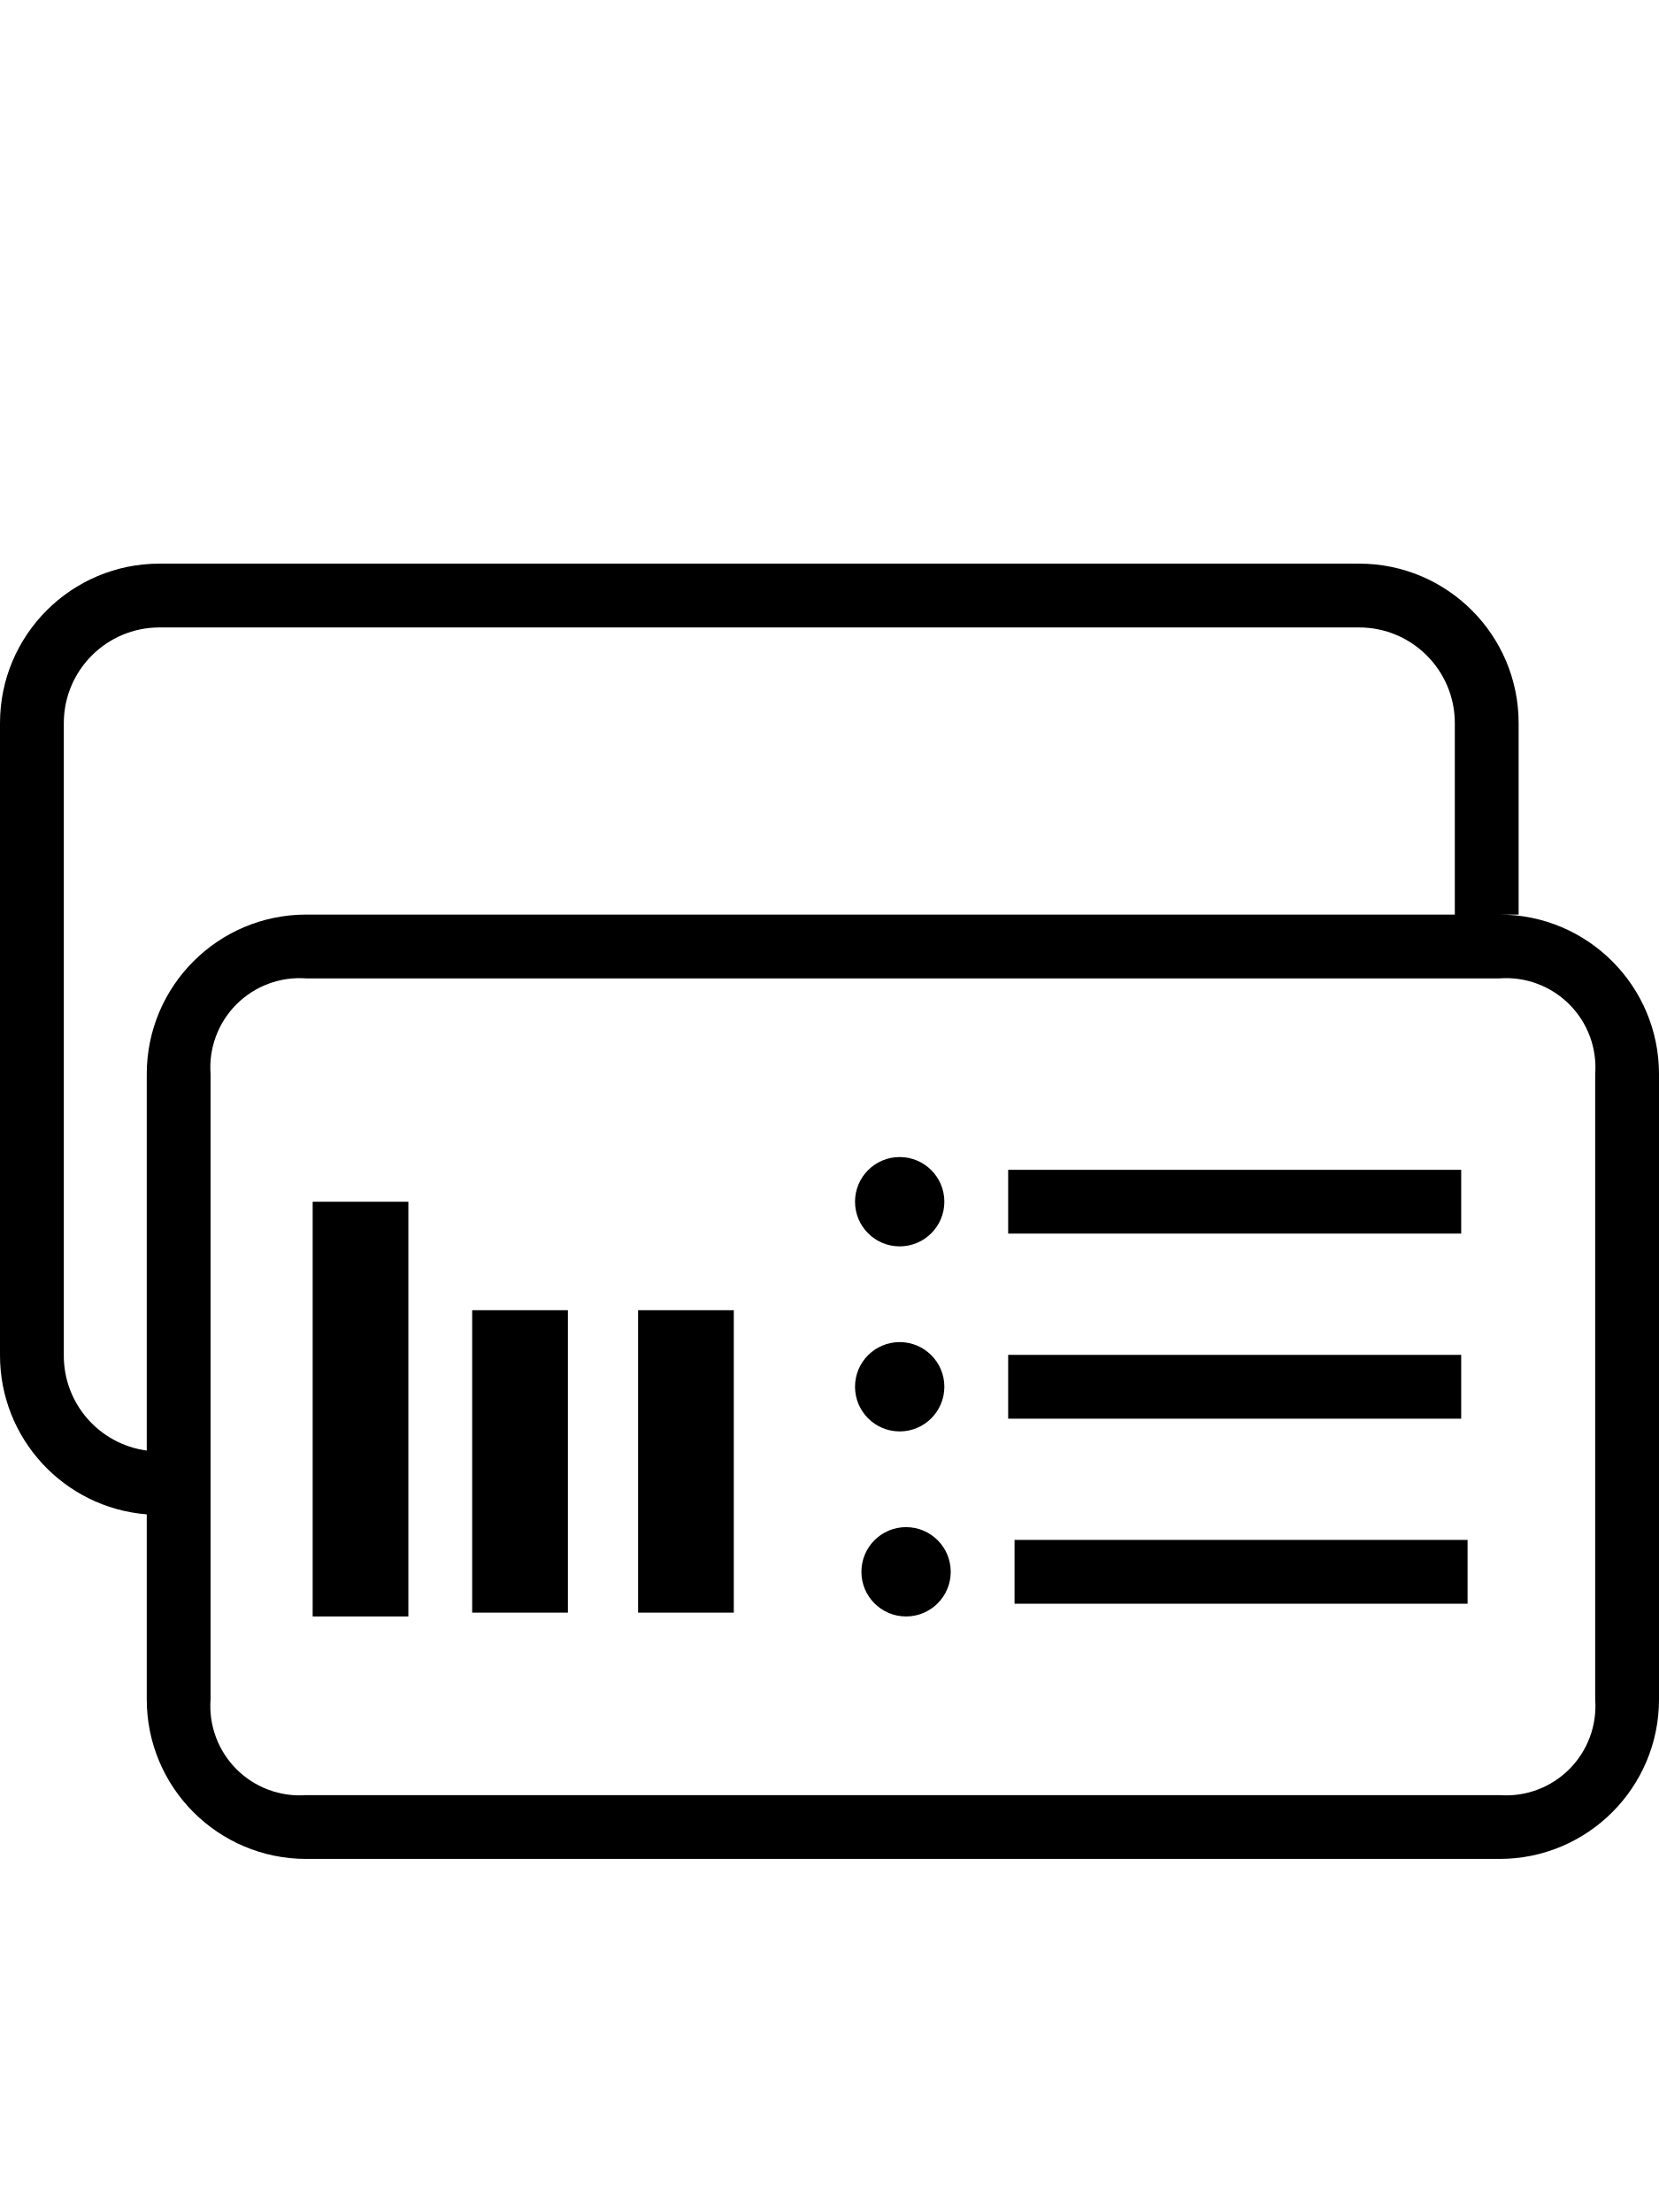
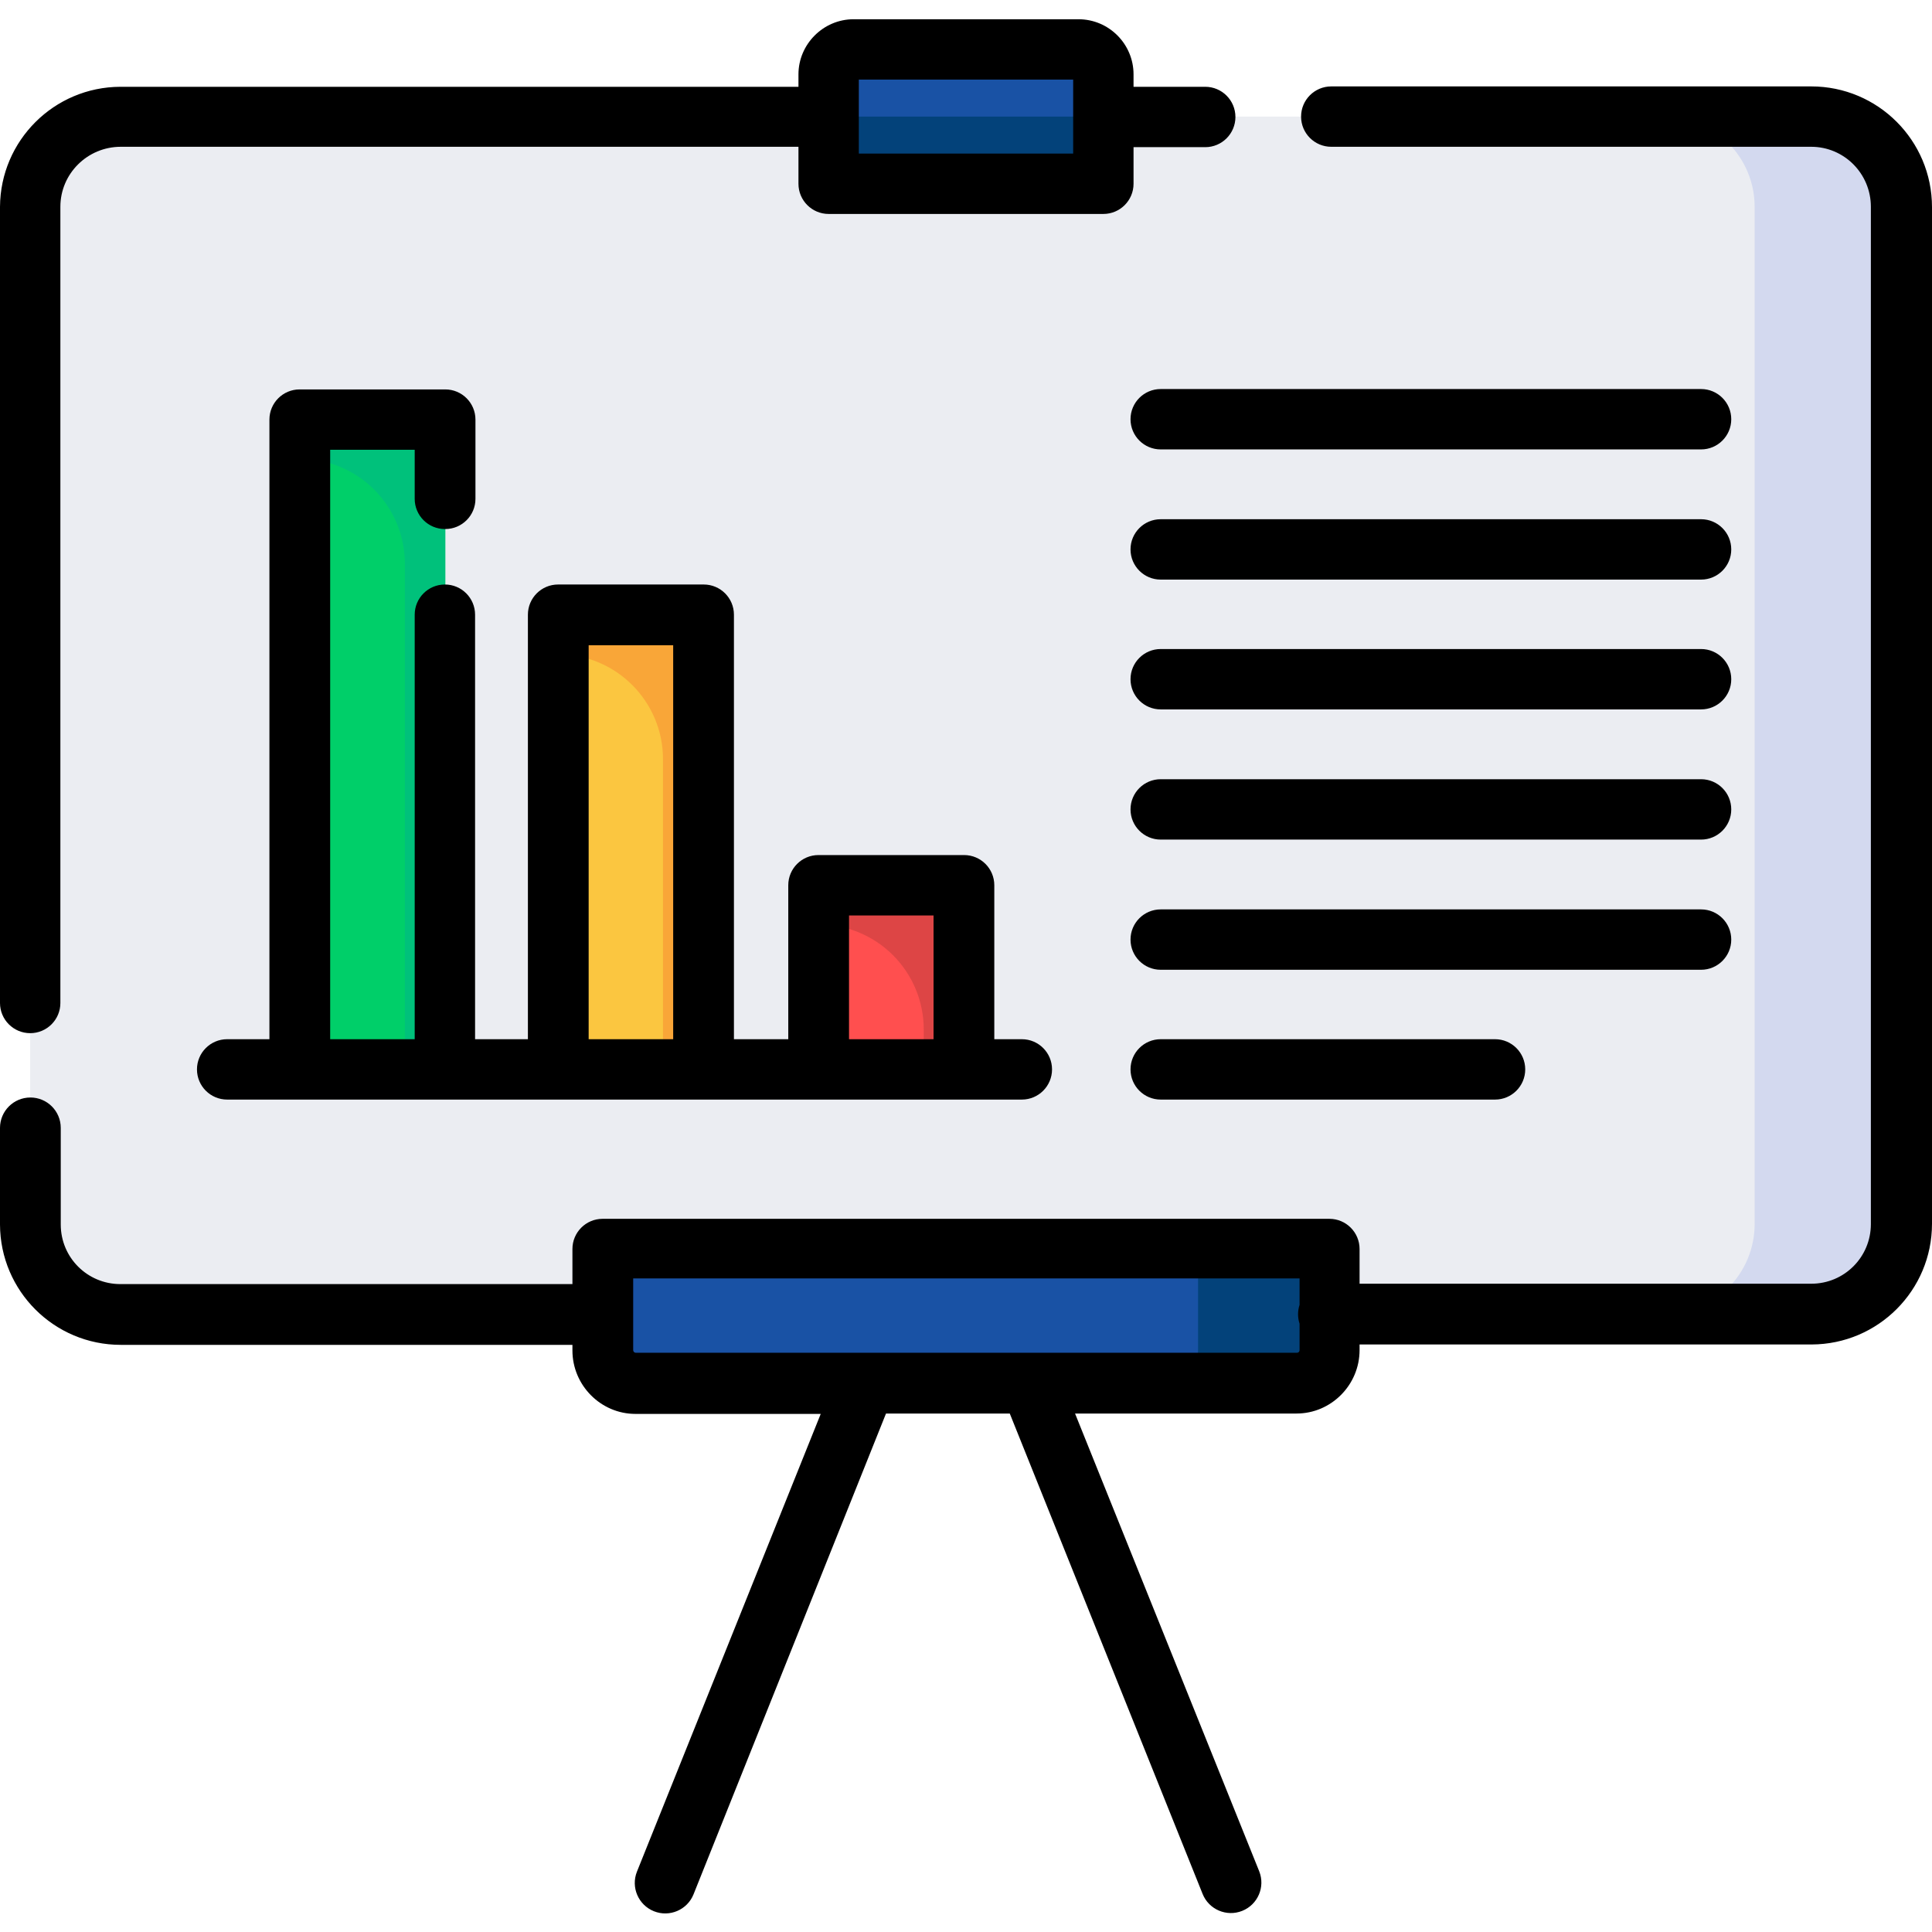
- <svg xmlns="http://www.w3.org/2000/svg" width="24" height="32" viewBox="0 0 26 17" fill="currentColor">
-   <path d="M23.8 2.5A2.5 2.5 0 0 0 21.3 0H2.5A2.5 2.5 0 0 0 0 2.5v9.9a2.5 2.5 0 0 0 2.3 2.5v-1A1.5 1.5 0 0 1 1 12.4V2.5A1.5 1.5 0 0 1 2.5 1h18.8a1.5 1.5 0 0 1 1.5 1.5v3h1zM2.3 13.9v1z M23.5 20.3H4.8a2.5 2.5 0 0 1-2.5-2.5V8a2.5 2.5 0 0 1 2.5-2.5h18.7A2.5 2.5 0 0 1 26 8v9.8a2.5 2.5 0 0 1-2.5 2.5zM4.8 6.5A1.4 1.4 0 0 0 3.3 8v9.8a1.4 1.4 0 0 0 1.5 1.5h18.7a1.4 1.4 0 0 0 1.5-1.5V8a1.4 1.4 0 0 0-1.5-1.5z M15.8 9.5h7.1v1h-7.1z M15.8 12.4h7.1v1h-7.1z M15.9 15.3H23v1h-7.1z M4.9 10h1.5v6.5H4.9zM7.4 11.7h1.5v4.74H7.4zM10 11.7h1.5v4.74H10z" />
-   <circle cx="14.1" cy="10" r="0.7" />
-   <circle cx="14.1" cy="12.9" r="0.7" />
-   <circle cx="14.2" cy="15.8" r="0.7" />
+ <svg xmlns="http://www.w3.org/2000/svg" viewBox="0 0 512 512">
+   <path fill="#ebedf2" d="M480 348.3H32a23.9 23.9 0 01-24-24V54.9a23.9 23.9 0 0124-24h448a23.9 23.9 0 0124 24v269.6a23.9 23.9 0 01-24 23.9z" />
+   <path fill="#d3d9ef" d="M480 30.9h-39a23.9 23.9 0 0124 23.9v269.6a23.9 23.9 0 01-24 23.9h39a23.9 23.9 0 0024-24V54.9a23.9 23.9 0 00-24-24z" />
+   <path fill="#1952a5" d="M343.6 366.5H168.4c-4.8 0-8.7-3.9-8.7-8.7v-27h192.6v27c0 4.8-4 8.7-8.7 8.7z" />
+   <path fill="#03427a" d="M317.5 330.9v26.9c0 4.8-3.9 8.7-8.7 8.7h34.8c4.8 0 8.7-3.9 8.7-8.7v-27h-34.8z" />
+   <path fill="#1952a5" d="M292.4 48.7h-72.8v-29c0-3.7 3-6.6 6.6-6.6h59.6c3.6 0 6.6 2.9 6.6 6.5v29.1z" />
+   <path fill="#03427a" d="M219.6 30.9h72.8v17.8h-72.8z" />
+   <path fill="#00cf69" d="M118 283.4H79.4V119.3c0-4.5 3.7-8.2 8.2-8.2h22.2c4.5 0 8.2 3.7 8.2 8.2v164.1z" />
+   <path fill="#fbc640" d="M186.4 283.4H148V171.1c0-4.5 3.7-8.2 8.1-8.2h22.3c4.5 0 8.1 3.7 8.1 8.1v112.4z" />
+   <path fill="#ff4f4f" d="M255.5 283.4h-38.6v-40.7c0-4.5 3.7-8.1 8.2-8.1h22.2c4.5 0 8.2 3.6 8.2 8v40.8z" />
+   <path fill="#00c17b" d="M109.8 111.1H87.6a8.1 8.1 0 00-8.2 8.2v2.3a27.8 27.8 0 0127.9 27.8v134H118V119.3c0-4.5-3.7-8.2-8.2-8.2z" />
+   <path fill="#f9a638" d="M178.3 163H156a8.1 8.1 0 00-8 8v2.4a27.8 27.8 0 0127.7 27.8v82.2h10.7V171.1c0-4.5-3.6-8.2-8-8.2z" />
+   <path fill="#dd4545" d="M247.3 234.6h-22.2a8.1 8.1 0 00-8.2 8v2.4a27.8 27.8 0 0127.9 27.8v10.6h10.7v-40.7c0-4.5-3.7-8.1-8.2-8.1z" />
+   <path d="M480 22.9H352.8a8 8 0 100 16H480c8.7 0 15.8 7.1 15.8 15.9v269.6c0 8.7-7 15.8-15.8 15.8H360.3V331a8 8 0 00-8-8H159.7a8 8 0 00-8 8v9.3H31.9c-8.7 0-15.8-7-15.8-15.8v-25.6a8 8 0 10-16.1 0v25.6a32 32 0 0032 31.9h119.7v1.5c0 9.2 7.5 16.8 16.7 16.8h49.1L168.8 496a8 8 0 1015 6l51-127.4h32.8l51.1 127.3a8 8 0 1015-6l-48.8-121.3h58.7c9.2 0 16.7-7.6 16.7-16.8v-1.5h119.8a32 32 0 0031.9-32V54.9a32 32 0 00-32-32zM343.7 358.5h-70.4-104.8a.7.7 0 01-.7-.7v-19h176.6v7a8 8 0 000 5v7c0 .4-.3.7-.7.7zM8 273.8a8 8 0 008-8v-211c0-8.8 7.2-15.9 16-15.9h179.6v9.8a8 8 0 008 8h72.8a8 8 0 008-8V39h19a8 8 0 100-16h-19v-3.3c0-8-6.5-14.6-14.6-14.6h-59.6c-8 0-14.6 6.6-14.6 14.6V23H31.9A32 32 0 000 54.8v211a8 8 0 008 8zM227.6 21.1h56.8v19.6h-56.8V21.1z" />
+   <path d="M118 140.2a8 8 0 008-8v-21a8 8 0 00-8-8H79.4a8 8 0 00-8 8v164.2H60.2a8 8 0 100 16h210.6a8 8 0 100-16h-7.3v-40.8a8 8 0 00-8-8h-38.6a8 8 0 00-8 8v40.8h-14.4V162.9a8 8 0 00-8-8h-38.6a8 8 0 00-8 8v112.5h-14V162.9a8 8 0 10-16 0v112.5H87.5V119.2h22.4v13a8 8 0 008 8zm107 102.4h22.4v32.8H225v-32.8zM156 171h22.4v104.4H156V171zM450.8 103.1H307.6a8 8 0 100 16h143.2a8 8 0 100-16zM450.8 137.6H307.6a8 8 0 100 16h143.2a8 8 0 100-16zM450.8 172H307.6a8 8 0 100 16h143.2a8 8 0 100-16zM450.8 206.5H307.6a8 8 0 100 16h143.2a8 8 0 100-16zM458.8 249a8 8 0 00-8-8H307.6a8 8 0 100 16h143.2a8 8 0 008-8zM307.6 275.4a8 8 0 100 16h88.6a8 8 0 100-16h-88.6z" />
</svg>
